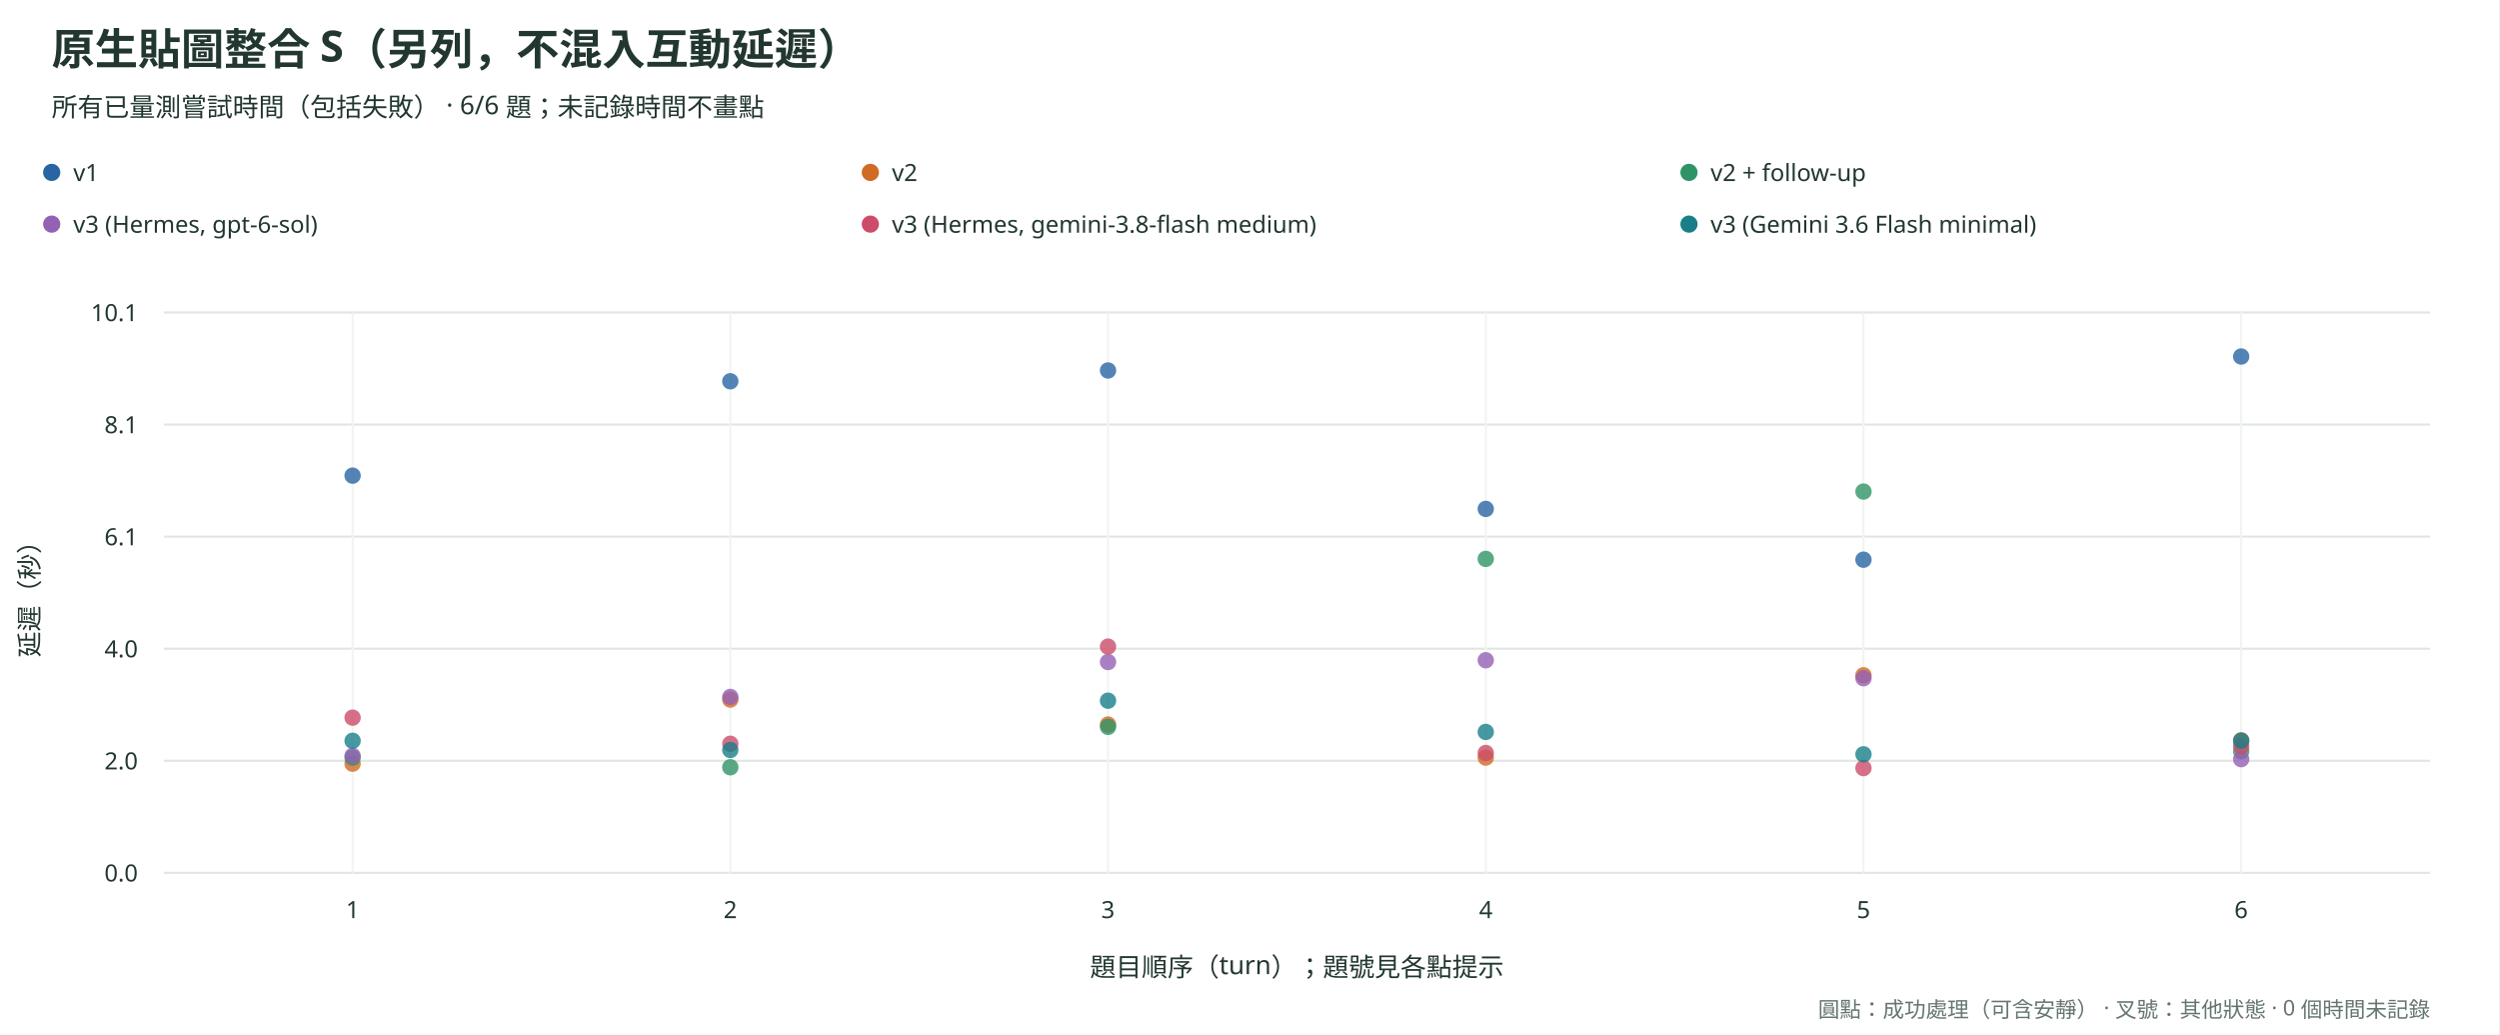
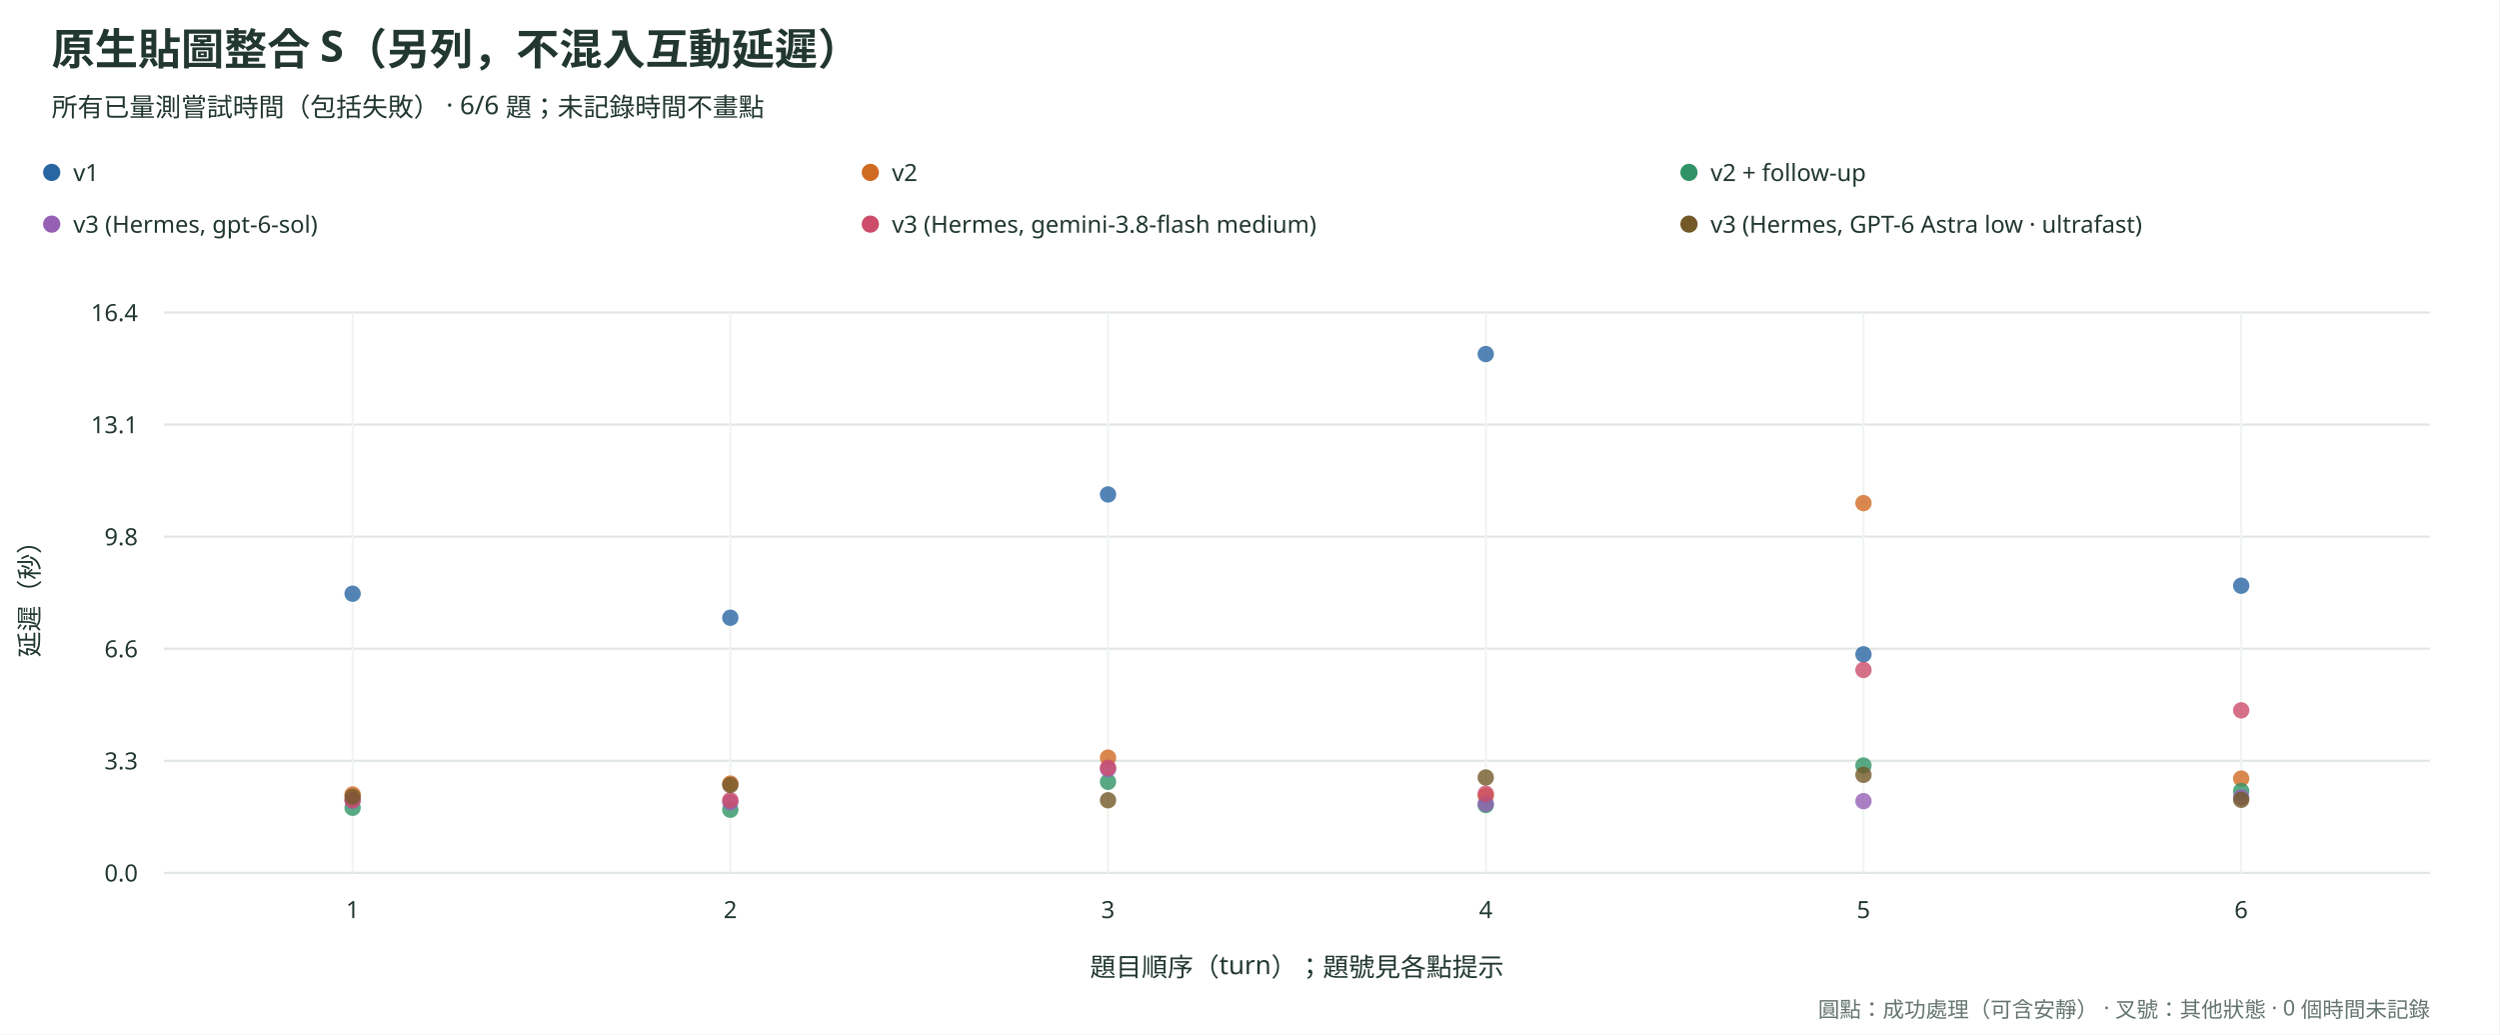
<svg xmlns="http://www.w3.org/2000/svg" viewBox="0 0 1160 480" role="img" aria-labelledby="title desc">
  <rect width="100%" height="100%" fill="#fff" />
  <g font-family="system-ui, sans-serif" fill="#21372f">
    <text x="24" y="30" font-size="20" font-weight="700">原生貼圖整合 S（另列，不混入互動延遲）</text>
    <text x="24" y="54" font-size="12">所有已量測嘗試時間（包括失敗） · 6/6 題；未記錄時間不畫點</text>
    <circle cx="24" cy="80" r="4" fill="#2965a2" />
    <text x="34" y="84" font-size="11">v1</text>
    <circle cx="404" cy="80" r="4" fill="#d06b23" />
    <text x="414" y="84" font-size="11">v2</text>
    <circle cx="784" cy="80" r="4" fill="#309367" />
    <text x="794" y="84" font-size="11">v2 + follow-up</text>
    <circle cx="24" cy="104" r="4" fill="#9461b5" />
    <text x="34" y="108" font-size="11">v3 (Hermes, gpt-6-sol)</text>
    <circle cx="404" cy="104" r="4" fill="#cc4c6a" />
    <text x="414" y="108" font-size="11">v3 (Hermes, gemini-3.8-flash medium)</text>
-     <circle cx="784" cy="104" r="4" fill="#187f89" />
-     <text x="794" y="108" font-size="11">v3 (Gemini 3.6 Flash minimal)</text>
+     <circle cx="784" cy="104" r="4" fill="#735928" />
+     <text x="794" y="108" font-size="11">v3 (Hermes, GPT-6 Astra low · ultrafast)</text>
    <path d="M76 405.0H1128" stroke="#e0e7e2" />
    <text x="64" y="409.0" text-anchor="end" font-size="11">0.0</text>
    <path d="M76 353.0H1128" stroke="#e0e7e2" />
-     <text x="64" y="357.0" text-anchor="end" font-size="11">2.0</text>
+     <text x="64" y="357.0" text-anchor="end" font-size="11">3.3</text>
    <path d="M76 301.0H1128" stroke="#e0e7e2" />
-     <text x="64" y="305.0" text-anchor="end" font-size="11">4.0</text>
+     <text x="64" y="305.0" text-anchor="end" font-size="11">6.6</text>
    <path d="M76 249.0H1128" stroke="#e0e7e2" />
-     <text x="64" y="253.0" text-anchor="end" font-size="11">6.1</text>
+     <text x="64" y="253.0" text-anchor="end" font-size="11">9.8</text>
    <path d="M76 197.0H1128" stroke="#e0e7e2" />
-     <text x="64" y="201.0" text-anchor="end" font-size="11">8.1</text>
+     <text x="64" y="201.0" text-anchor="end" font-size="11">13.1</text>
    <path d="M76 145.0H1128" stroke="#e0e7e2" />
-     <text x="64" y="149.0" text-anchor="end" font-size="11">10.1</text>
+     <text x="64" y="149.0" text-anchor="end" font-size="11">16.4</text>
    <path d="M163.7 145V405" stroke="#f1f4f1" />
    <text x="163.7" y="426" text-anchor="middle" font-size="11">1</text>
    <path d="M339.0 145V405" stroke="#f1f4f1" />
    <text x="339.0" y="426" text-anchor="middle" font-size="11">2</text>
    <path d="M514.3 145V405" stroke="#f1f4f1" />
    <text x="514.3" y="426" text-anchor="middle" font-size="11">3</text>
    <path d="M689.7 145V405" stroke="#f1f4f1" />
    <text x="689.7" y="426" text-anchor="middle" font-size="11">4</text>
    <path d="M865.0 145V405" stroke="#f1f4f1" />
    <text x="865.0" y="426" text-anchor="middle" font-size="11">5</text>
    <path d="M1040.3 145V405" stroke="#f1f4f1" />
    <text x="1040.3" y="426" text-anchor="middle" font-size="11">6</text>
    <g data-case="S001" data-arm="v1">
-       <circle cx="163.67" cy="220.70" r="3.8" fill="#2965a2" fill-opacity=".8" />
+       <circle cx="163.67" cy="275.48" r="3.8" fill="#2965a2" fill-opacity=".8" />
    </g>
    <g data-case="S001" data-arm="v2">
-       <circle cx="163.67" cy="354.36" r="3.8" fill="#d06b23" fill-opacity=".8" />
+       <circle cx="163.67" cy="368.63" r="3.8" fill="#d06b23" fill-opacity=".8" />
    </g>
    <g data-case="S001" data-arm="v2_followup">
-       <circle cx="163.67" cy="351.56" r="3.8" fill="#309367" fill-opacity=".8" />
+       <circle cx="163.67" cy="374.81" r="3.8" fill="#309367" fill-opacity=".8" />
    </g>
    <g data-case="S001" data-arm="v3_hermes_gpt6_sol">
-       <circle cx="163.67" cy="350.68" r="3.8" fill="#9461b5" fill-opacity=".8" />
+       <circle cx="163.67" cy="371.50" r="3.8" fill="#9461b5" fill-opacity=".8" />
    </g>
    <g data-case="S001" data-arm="v3_hermes_gemini">
-       <circle cx="163.67" cy="332.99" r="3.8" fill="#cc4c6a" fill-opacity=".8" />
+       <circle cx="163.67" cy="371.25" r="3.8" fill="#cc4c6a" fill-opacity=".8" />
    </g>
-     <g data-case="S001" data-arm="v3_gemini_minimal">
-       <circle cx="163.67" cy="343.73" r="3.8" fill="#187f89" fill-opacity=".8" />
+     <g data-case="S001" data-arm="v3_hermes_astra_ultrafast">
+       <circle cx="163.67" cy="369.66" r="3.8" fill="#735928" fill-opacity=".8" />
    </g>
    <g data-case="S002" data-arm="v1">
-       <circle cx="339.00" cy="176.91" r="3.8" fill="#2965a2" fill-opacity=".8" />
+       <circle cx="339.00" cy="286.63" r="3.8" fill="#2965a2" fill-opacity=".8" />
    </g>
    <g data-case="S002" data-arm="v2">
-       <circle cx="339.00" cy="324.59" r="3.8" fill="#d06b23" fill-opacity=".8" />
+       <circle cx="339.00" cy="363.59" r="3.8" fill="#d06b23" fill-opacity=".8" />
    </g>
    <g data-case="S002" data-arm="v2_followup">
-       <circle cx="339.00" cy="356.01" r="3.8" fill="#309367" fill-opacity=".8" />
+       <circle cx="339.00" cy="375.73" r="3.8" fill="#309367" fill-opacity=".8" />
    </g>
    <g data-case="S002" data-arm="v3_hermes_gpt6_sol">
-       <circle cx="339.00" cy="323.38" r="3.8" fill="#9461b5" fill-opacity=".8" />
+       <circle cx="339.00" cy="372.21" r="3.8" fill="#9461b5" fill-opacity=".8" />
    </g>
    <g data-case="S002" data-arm="v3_hermes_gemini">
-       <circle cx="339.00" cy="345.11" r="3.8" fill="#cc4c6a" fill-opacity=".8" />
+       <circle cx="339.00" cy="371.27" r="3.8" fill="#cc4c6a" fill-opacity=".8" />
    </g>
-     <g data-case="S002" data-arm="v3_gemini_minimal">
-       <circle cx="339.00" cy="347.99" r="3.8" fill="#187f89" fill-opacity=".8" />
+     <g data-case="S002" data-arm="v3_hermes_astra_ultrafast">
+       <circle cx="339.00" cy="364.26" r="3.8" fill="#735928" fill-opacity=".8" />
    </g>
    <g data-case="S003" data-arm="v1">
-       <circle cx="514.33" cy="171.90" r="3.8" fill="#2965a2" fill-opacity=".8" />
+       <circle cx="514.33" cy="229.42" r="3.8" fill="#2965a2" fill-opacity=".8" />
    </g>
    <g data-case="S003" data-arm="v2">
-       <circle cx="514.33" cy="336.18" r="3.8" fill="#d06b23" fill-opacity=".8" />
+       <circle cx="514.33" cy="351.53" r="3.8" fill="#d06b23" fill-opacity=".8" />
    </g>
    <g data-case="S003" data-arm="v2_followup">
-       <circle cx="514.33" cy="337.27" r="3.8" fill="#309367" fill-opacity=".8" />
+       <circle cx="514.33" cy="362.76" r="3.8" fill="#309367" fill-opacity=".8" />
    </g>
    <g data-case="S003" data-arm="v3_hermes_gpt6_sol">
-       <circle cx="514.33" cy="307.18" r="3.8" fill="#9461b5" fill-opacity=".8" />
+       <circle cx="514.33" cy="356.86" r="3.8" fill="#9461b5" fill-opacity=".8" />
    </g>
    <g data-case="S003" data-arm="v3_hermes_gemini">
-       <circle cx="514.33" cy="300.03" r="3.8" fill="#cc4c6a" fill-opacity=".8" />
+       <circle cx="514.33" cy="356.22" r="3.8" fill="#cc4c6a" fill-opacity=".8" />
    </g>
-     <g data-case="S003" data-arm="v3_gemini_minimal">
-       <circle cx="514.33" cy="325.13" r="3.8" fill="#187f89" fill-opacity=".8" />
+     <g data-case="S003" data-arm="v3_hermes_astra_ultrafast">
+       <circle cx="514.33" cy="371.32" r="3.8" fill="#735928" fill-opacity=".8" />
    </g>
    <g data-case="S004" data-arm="v1">
-       <circle cx="689.67" cy="236.14" r="3.8" fill="#2965a2" fill-opacity=".8" />
+       <circle cx="689.67" cy="164.29" r="3.8" fill="#2965a2" fill-opacity=".8" />
    </g>
    <g data-case="S004" data-arm="v2">
-       <circle cx="689.67" cy="351.52" r="3.8" fill="#d06b23" fill-opacity=".8" />
+       <circle cx="689.67" cy="369.30" r="3.8" fill="#d06b23" fill-opacity=".8" />
    </g>
    <g data-case="S004" data-arm="v2_followup">
-       <circle cx="689.67" cy="259.32" r="3.8" fill="#309367" fill-opacity=".8" />
+       <circle cx="689.67" cy="373.53" r="3.8" fill="#309367" fill-opacity=".8" />
    </g>
    <g data-case="S004" data-arm="v3_hermes_gpt6_sol">
-       <circle cx="689.67" cy="306.35" r="3.8" fill="#9461b5" fill-opacity=".8" />
+       <circle cx="689.67" cy="372.94" r="3.8" fill="#9461b5" fill-opacity=".8" />
    </g>
    <g data-case="S004" data-arm="v3_hermes_gemini">
-       <circle cx="689.67" cy="349.39" r="3.8" fill="#cc4c6a" fill-opacity=".8" />
+       <circle cx="689.67" cy="368.29" r="3.8" fill="#cc4c6a" fill-opacity=".8" />
    </g>
-     <g data-case="S004" data-arm="v3_gemini_minimal">
-       <circle cx="689.67" cy="339.62" r="3.8" fill="#187f89" fill-opacity=".8" />
+     <g data-case="S004" data-arm="v3_hermes_astra_ultrafast">
+       <circle cx="689.67" cy="360.76" r="3.8" fill="#735928" fill-opacity=".8" />
    </g>
    <g data-case="S005" data-arm="v1">
-       <circle cx="865.00" cy="259.70" r="3.8" fill="#2965a2" fill-opacity=".8" />
+       <circle cx="865.00" cy="303.61" r="3.8" fill="#2965a2" fill-opacity=".8" />
    </g>
    <g data-case="S005" data-arm="v2">
-       <circle cx="865.00" cy="313.33" r="3.8" fill="#d06b23" fill-opacity=".8" />
+       <circle cx="865.00" cy="233.45" r="3.8" fill="#d06b23" fill-opacity=".8" />
    </g>
    <g data-case="S005" data-arm="v2_followup">
-       <circle cx="865.00" cy="228.09" r="3.8" fill="#309367" fill-opacity=".8" />
+       <circle cx="865.00" cy="355.20" r="3.8" fill="#309367" fill-opacity=".8" />
    </g>
    <g data-case="S005" data-arm="v3_hermes_gpt6_sol">
-       <circle cx="865.00" cy="314.70" r="3.8" fill="#9461b5" fill-opacity=".8" />
+       <circle cx="865.00" cy="371.73" r="3.8" fill="#9461b5" fill-opacity=".8" />
    </g>
    <g data-case="S005" data-arm="v3_hermes_gemini">
-       <circle cx="865.00" cy="356.39" r="3.8" fill="#cc4c6a" fill-opacity=".8" />
+       <circle cx="865.00" cy="310.85" r="3.8" fill="#cc4c6a" fill-opacity=".8" />
    </g>
-     <g data-case="S005" data-arm="v3_gemini_minimal">
-       <circle cx="865.00" cy="350.00" r="3.8" fill="#187f89" fill-opacity=".8" />
+     <g data-case="S005" data-arm="v3_hermes_astra_ultrafast">
+       <circle cx="865.00" cy="359.52" r="3.8" fill="#735928" fill-opacity=".8" />
    </g>
    <g data-case="S006" data-arm="v1">
-       <circle cx="1040.33" cy="165.43" r="3.8" fill="#2965a2" fill-opacity=".8" />
+       <circle cx="1040.33" cy="271.78" r="3.8" fill="#2965a2" fill-opacity=".8" />
    </g>
    <g data-case="S006" data-arm="v2">
-       <circle cx="1040.33" cy="343.55" r="3.8" fill="#d06b23" fill-opacity=".8" />
+       <circle cx="1040.33" cy="361.25" r="3.8" fill="#d06b23" fill-opacity=".8" />
    </g>
    <g data-case="S006" data-arm="v2_followup">
-       <circle cx="1040.33" cy="348.62" r="3.8" fill="#309367" fill-opacity=".8" />
+       <circle cx="1040.33" cy="367.05" r="3.8" fill="#309367" fill-opacity=".8" />
    </g>
    <g data-case="S006" data-arm="v3_hermes_gpt6_sol">
-       <circle cx="1040.33" cy="352.25" r="3.8" fill="#9461b5" fill-opacity=".8" />
+       <circle cx="1040.33" cy="370.05" r="3.8" fill="#9461b5" fill-opacity=".8" />
    </g>
    <g data-case="S006" data-arm="v3_hermes_gemini">
-       <circle cx="1040.33" cy="346.29" r="3.8" fill="#cc4c6a" fill-opacity=".8" />
+       <circle cx="1040.33" cy="329.61" r="3.8" fill="#cc4c6a" fill-opacity=".8" />
    </g>
-     <g data-case="S006" data-arm="v3_gemini_minimal">
-       <circle cx="1040.33" cy="343.66" r="3.8" fill="#187f89" fill-opacity=".8" />
+     <g data-case="S006" data-arm="v3_hermes_astra_ultrafast">
+       <circle cx="1040.33" cy="371.11" r="3.8" fill="#735928" fill-opacity=".8" />
    </g>
    <text x="602.0" y="453" text-anchor="middle" font-size="12">題目順序（turn）；題號見各點提示</text>
    <text x="18" y="275" text-anchor="middle" font-size="12" transform="rotate(-90 18 275)">延遲（秒）</text>
    <text x="1128" y="472" text-anchor="end" fill="#65766e" font-size="10">圓點：成功處理（可含安靜） · 叉號：其他狀態 · 0 個時間未記錄</text>
  </g>
</svg>
